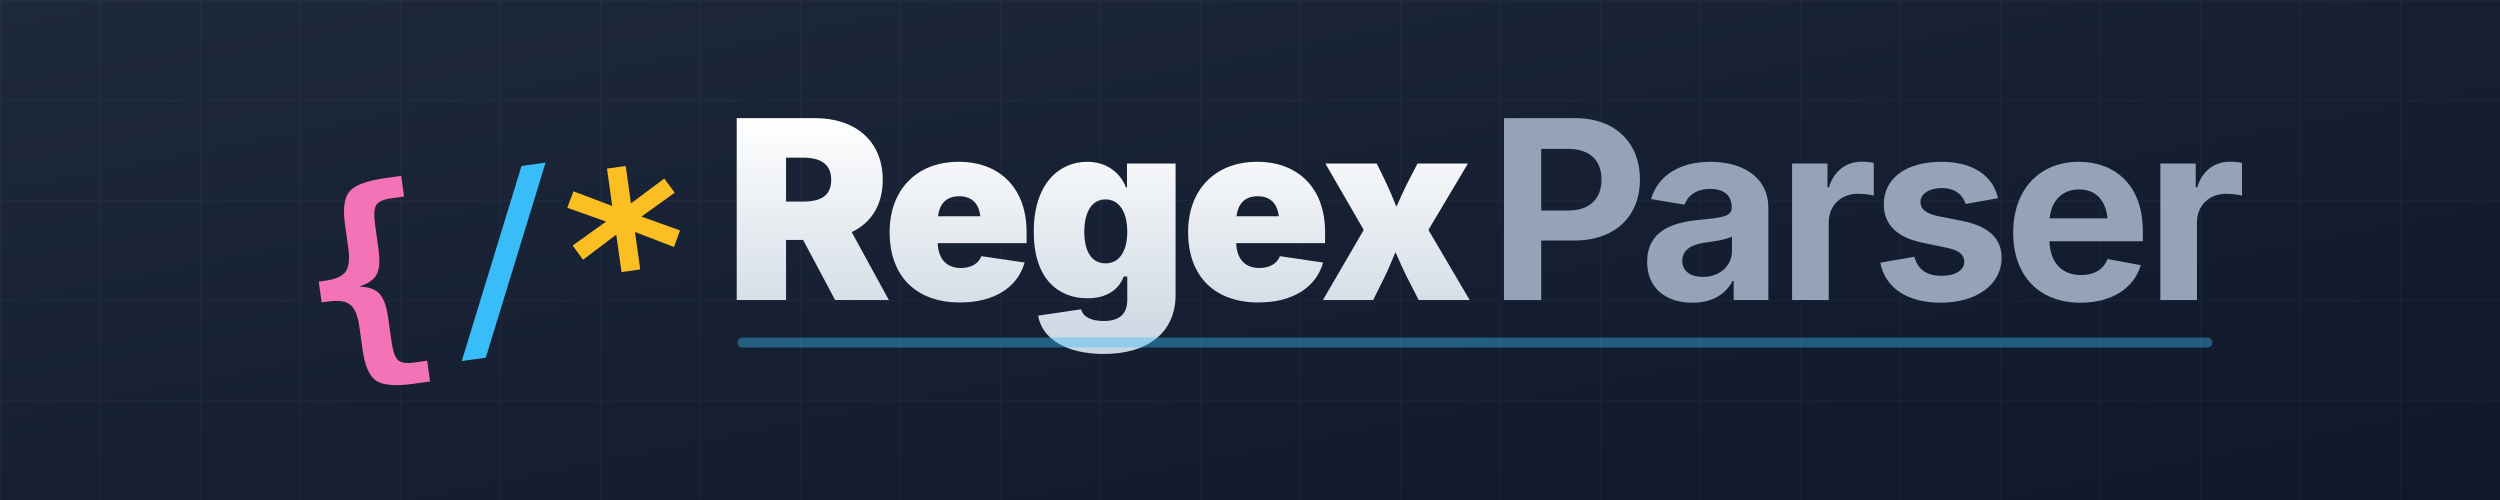
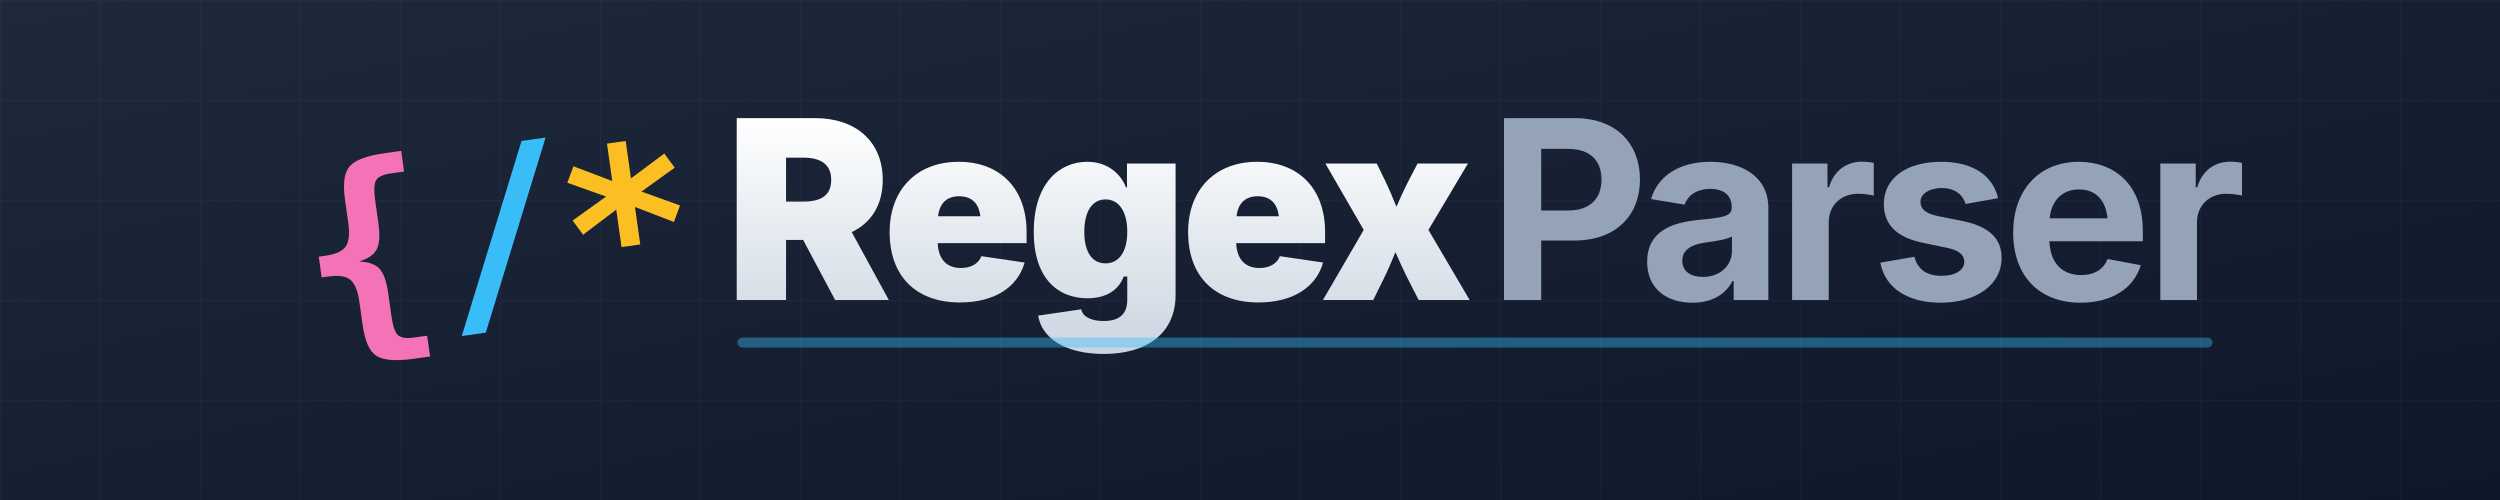
<svg xmlns="http://www.w3.org/2000/svg" viewBox="0 0 1000 200" width="1000" height="200">
  <defs>
    <linearGradient id="bgGrad" x1="0%" y1="0%" x2="100%" y2="100%">
      <stop offset="0%" stop-color="#1e293b" />
      <stop offset="100%" stop-color="#0f172a" />
    </linearGradient>
    <linearGradient id="textGrad" x1="0%" y1="0%" x2="0%" y2="100%">
      <stop offset="0%" stop-color="#ffffff" />
      <stop offset="100%" stop-color="#cbd5e1" />
    </linearGradient>
    <pattern id="gridPattern" width="40" height="40" patternUnits="userSpaceOnUse">
      <path d="M 40 0 L 0 0 0 40" fill="none" stroke="white" stroke-width="1" stroke-opacity="0.03" />
    </pattern>
  </defs>
  <rect width="1000" height="200" fill="url(#bgGrad)" />
  <rect width="1000" height="200" fill="url(#gridPattern)" />
  <g transform="translate(190, 100)">
-     <g transform="translate(0, 10) rotate(-8)">
+     <g transform="translate(0, 0) rotate(-8)">
      <text x="-70" y="25" font-family="'JetBrains Mono', Consolas, monospace" font-weight="bold" font-size="90" fill="#f472b6">{</text>
      <text x="-15" y="25" font-family="'JetBrains Mono', Consolas, monospace" font-weight="bold" font-size="90" fill="#38bdf8">/</text>
      <text x="35" y="32" font-family="'JetBrains Mono', Consolas, monospace" font-weight="bold" font-size="90" fill="#fbbf24">*</text>
    </g>
    <g transform="translate(100, 0)">
      <text x="0" y="20" font-family="'Inter', 'Segoe UI', Roboto, Helvetica, Arial, sans-serif" font-weight="900" font-size="100" letter-spacing="-3" fill="url(#textGrad)" style="text-shadow: 0 4px 12px rgba(0,0,0,0.5);">Regex</text>
      <text x="305" y="20" font-family="'Inter', 'Segoe UI', Roboto, Helvetica, Arial, sans-serif" font-weight="700" font-size="100" letter-spacing="-3" fill="#94a3b8">Parser</text>
      <rect x="5" y="35" width="590" height="4" rx="2" fill="#38bdf8" opacity="0.4" />
    </g>
  </g>
</svg>
